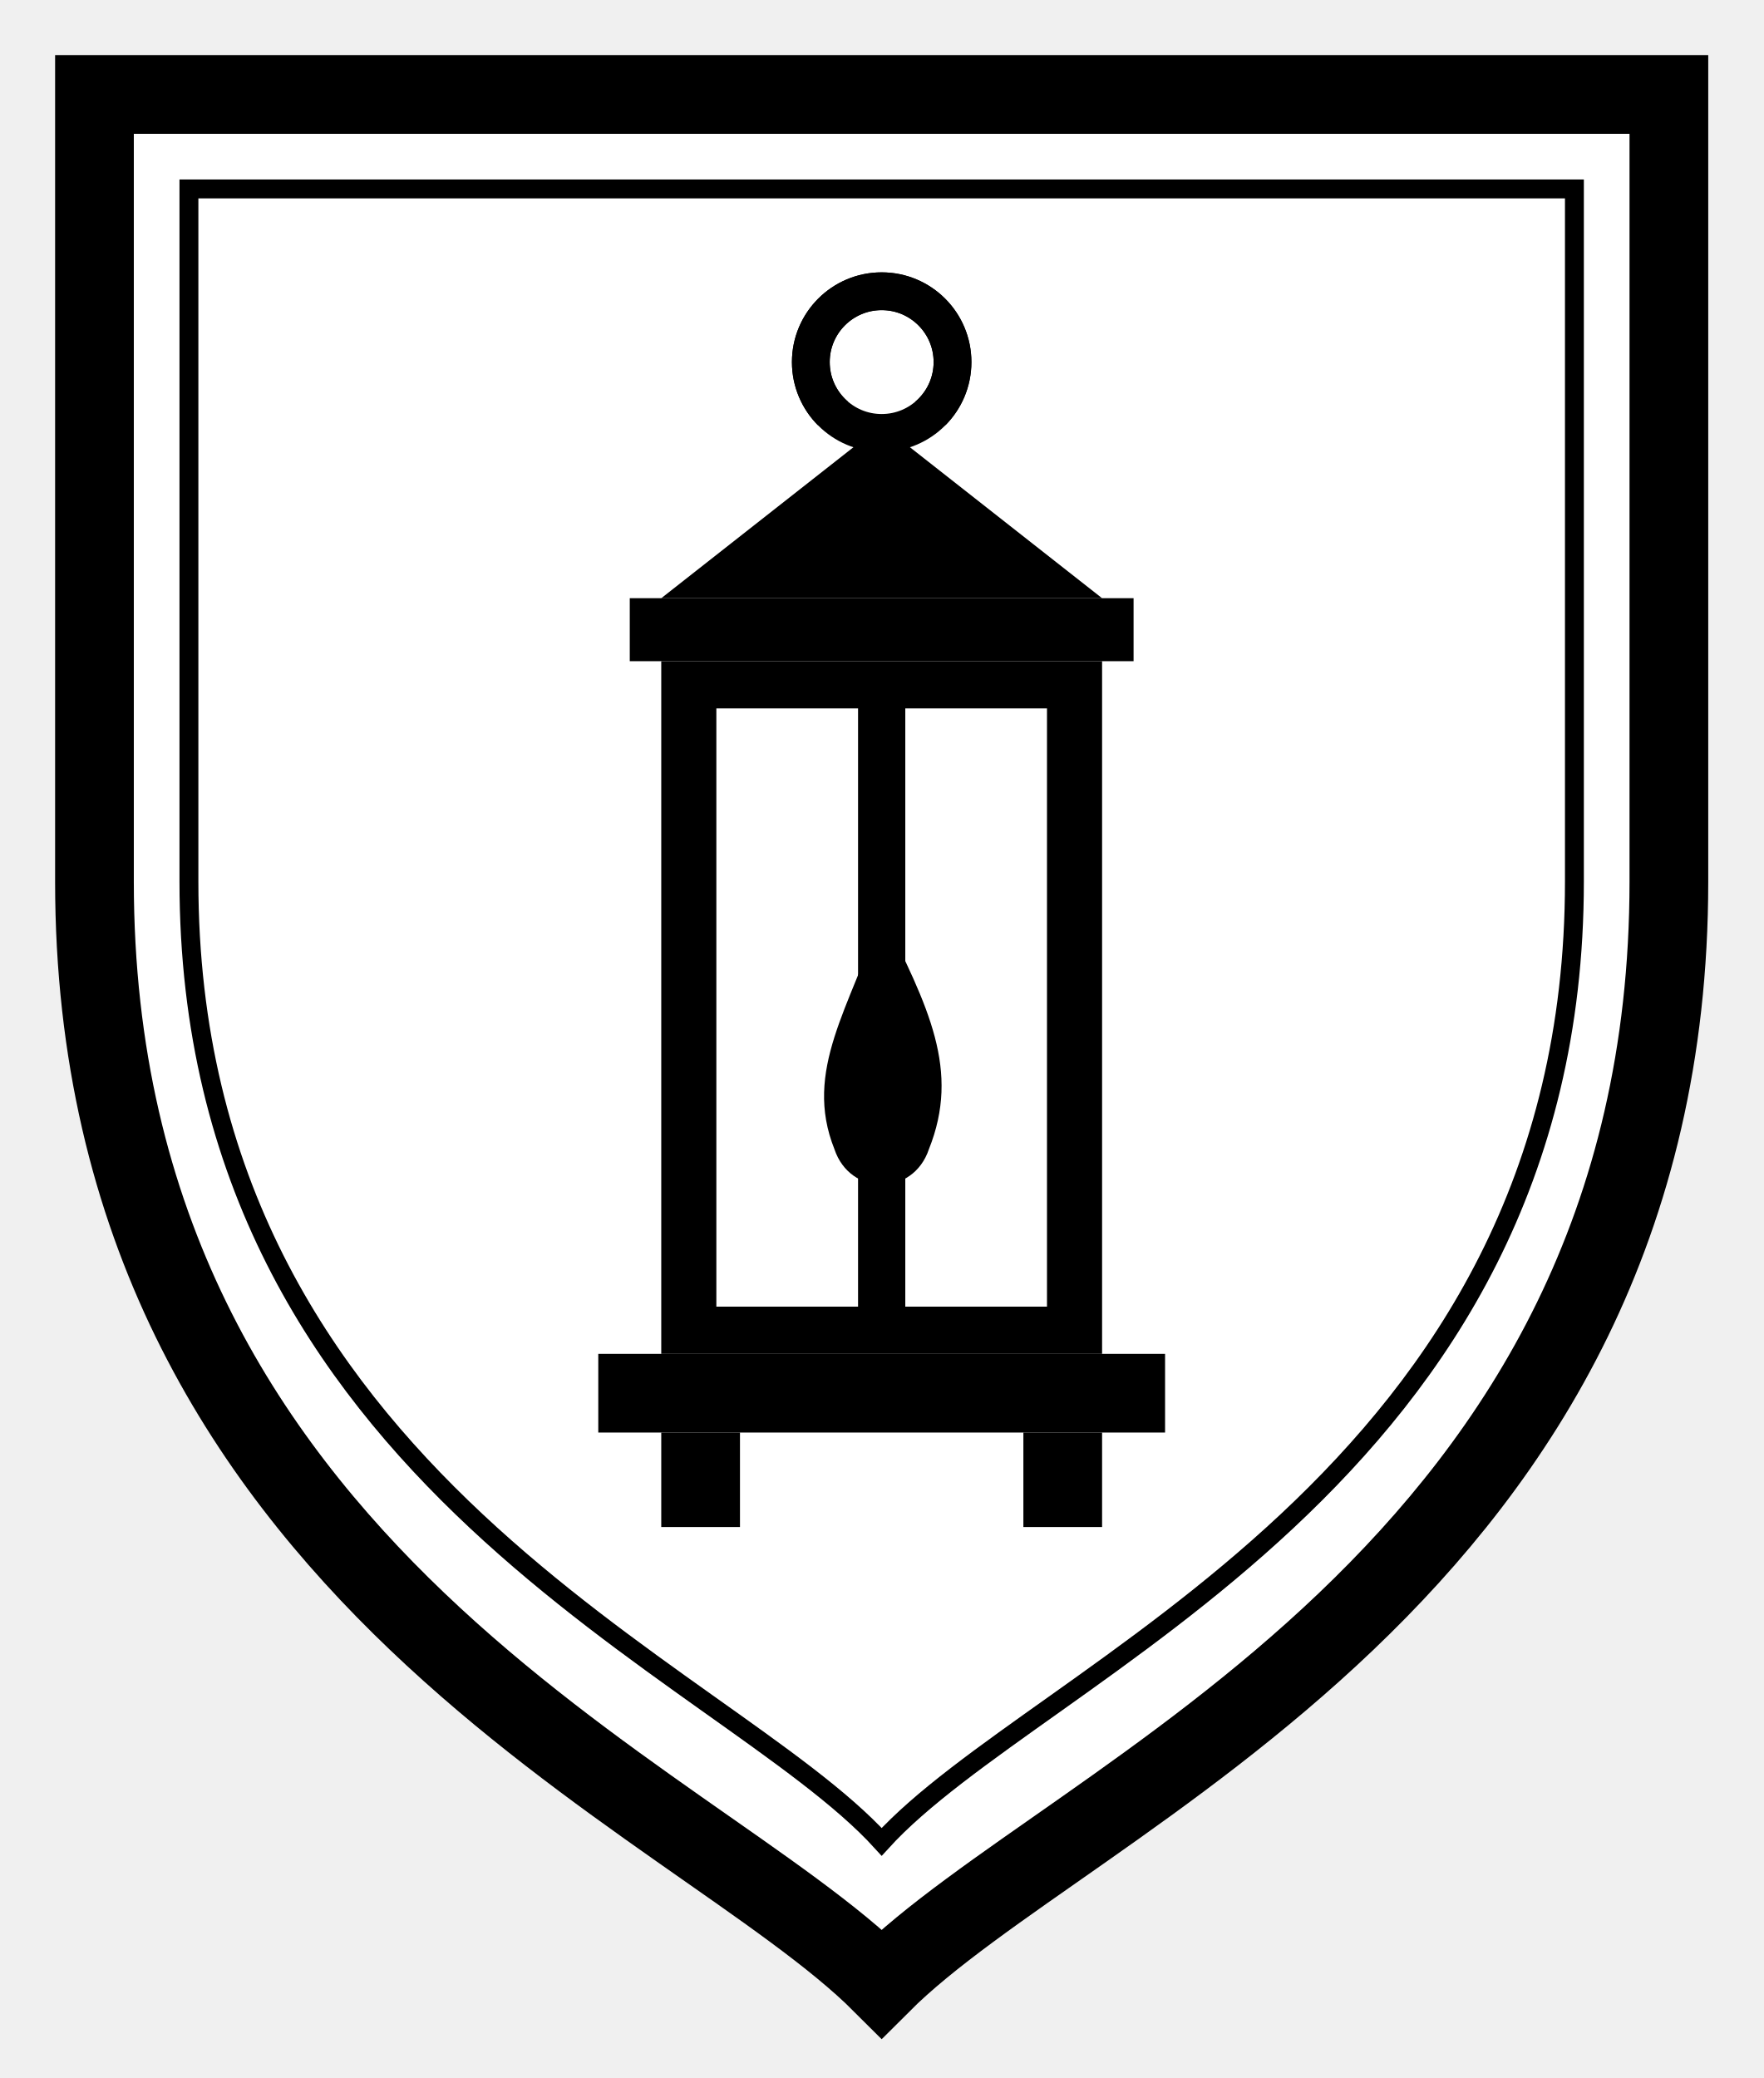
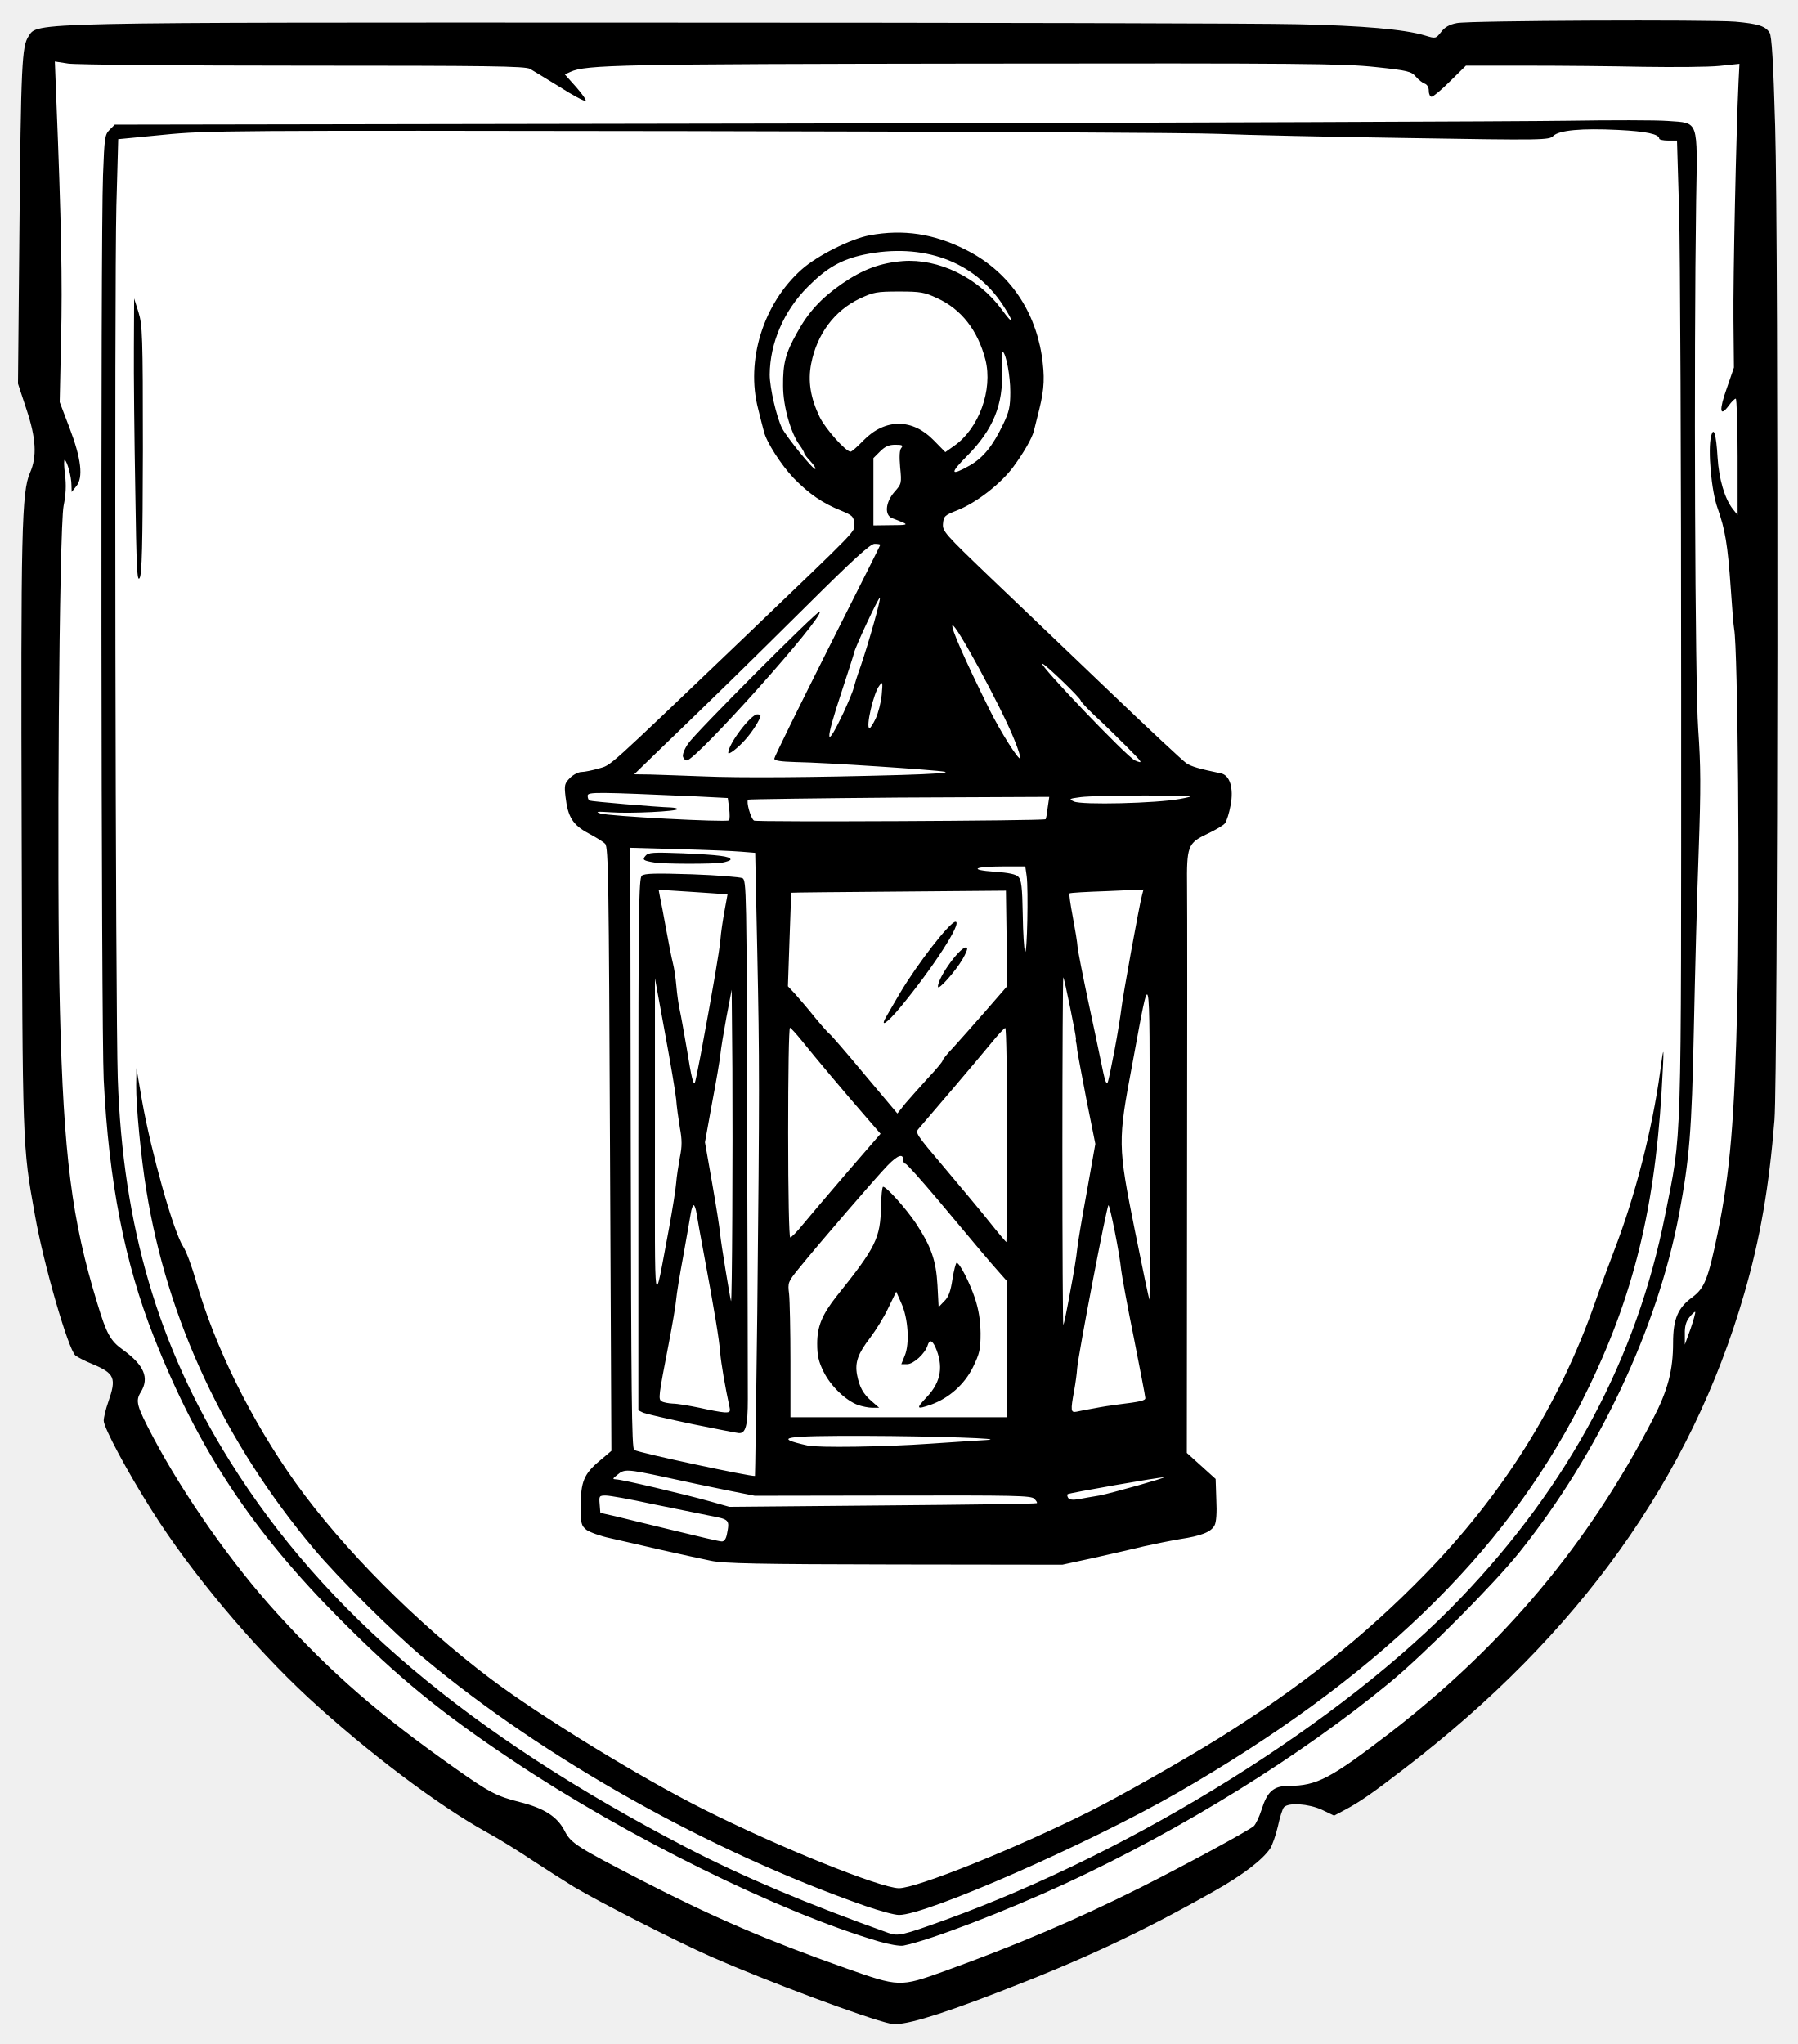
- <svg xmlns="http://www.w3.org/2000/svg" viewBox="0 0 112 132" width="112pt" height="132pt">
-   <defs>
-     <clipPath id="s">
-       <path d="M0,0 H100 V50 C100,94 62,108 50,120 C38,108 0,94 0,50 Z" />
-     </clipPath>
-   </defs>
-   <g transform="translate(6,6)">
-     <path d="M0,0 H100 V50 C100,94 62,108 50,120 C38,108 0,94 0,50 Z" fill="#FFFFFF" />
-     <g clip-path="url(#s)">
-       <g fill="#FFFFFF" stroke="#FFFFFF" stroke-width="5" stroke-linejoin="round">
-         <circle cx="50" cy="17" r="4.5" fill="none" stroke="#000" stroke-width="2.4" />
-         <path d="M36,32 L50,21 L64,32 Z" />
-         <rect x="34" y="32" width="32" height="4" />
-         <rect x="36" y="36" width="28" height="44" />
-         <rect x="39.5" y="39" width="9" height="38" fill="#FFFFFF" />
-         <rect x="51.5" y="39" width="9" height="38" fill="#FFFFFF" />
-         <path d="M50,52 C53,58 55,62 53,67 C52,70 48,70 47,67 C45,62 48,58 50,52 Z" />
-         <rect x="32" y="80" width="36" height="5" />
-         <rect x="36" y="85" width="5" height="6" />
-         <rect x="59" y="85" width="5" height="6" />
-       </g>
-       <g fill="#000">
-         <circle cx="50" cy="17" r="4.5" fill="none" stroke="#000" stroke-width="2.4" />
-         <path d="M36,32 L50,21 L64,32 Z" />
-         <rect x="34" y="32" width="32" height="4" />
-         <rect x="36" y="36" width="28" height="44" />
-         <rect x="39.5" y="39" width="9" height="38" fill="#FFFFFF" />
-         <rect x="51.5" y="39" width="9" height="38" fill="#FFFFFF" />
-         <path d="M50,52 C53,58 55,62 53,67 C52,70 48,70 47,67 C45,62 48,58 50,52 Z" />
-         <rect x="32" y="80" width="36" height="5" />
-         <rect x="36" y="85" width="5" height="6" />
-         <rect x="59" y="85" width="5" height="6" />
-       </g>
-     </g>
-     <path d="M0,0 H100 V50 C100,94 62,108 50,120 C38,108 0,94 0,50 Z" fill="none" stroke="#000" stroke-width="5" />
-     <path d="M6,6 H94 V50 C94,88 60,100 50,111 C40,100 6,88 6,50 Z" fill="none" stroke="#000" stroke-width="1.2" />
-   </g>
+ <svg xmlns="http://www.w3.org/2000/svg" viewBox="0 0 780 887">
+   <path fill="#FFFFFF" fill-rule="evenodd" d="M386.5,878.2C375.6,875.8 332.9,859.8 308.5,849.1C293.2,842.3 260.8,825.8 249.0,818.8C244.9,816.3 236.8,811.1 231.0,807.3C225.2,803.4 216.2,797.8 211.0,795.0C190.2,783.5 159.5,760.4 134.0,736.9C109.6,714.3 82.8,682.3 65.9,655.5C55.2,638.6 45.0,619.5 45.0,616.5C45.0,615.1 45.9,611.4 47.0,608.3C50.6,598.0 49.8,596.0 40.0,591.9C37.0,590.7 33.7,589.0 32.7,588.2C29.6,585.5 18.8,548.3 15.1,527.0C9.7,496.9 9.8,498.6 9.4,363.0C9.0,230.1 9.4,213.5 13.0,205.2C16.1,198.2 15.7,190.2 11.4,177.4L7.8,166.5L8.4,102.5C9.1,27.3 9.5,20.1 12.4,15.7C16.5,9.6 9.4,9.7 286.0,9.8C422.7,9.8 547.3,10.1 563.0,10.5C591.1,11.1 609.5,12.7 618.4,15.4C623.0,16.8 623.0,16.8 625.4,13.8C627.0,11.7 629.0,10.6 632.2,10.0C637.7,8.9 741.4,8.5 753.0,9.4C762.9,10.3 766.1,11.3 767.9,14.2C768.8,15.7 769.5,26.3 770.3,54.9C771.8,105.2 771.5,466.8 770.0,486.0C767.7,514.7 763.8,537.6 756.9,561.3C733.8,641.4 685.1,709.4 609.5,767.4C595.5,778.2 590.0,782.0 583.6,785.4L578.9,787.9L573.7,785.4C567.9,782.7 559.0,782.1 557.1,784.3C556.5,785.0 555.3,788.8 554.5,792.6C553.6,796.4 552.1,800.7 551.2,802.1C548.0,807.0 539.1,813.8 526.8,820.7C494.6,838.9 469.7,850.5 432.5,864.8C405.5,875.2 391.3,879.3 386.5,878.2Z" />
+   <path fill="#000" fill-rule="evenodd" d="M386.5,878.2C375.6,875.8 332.9,859.8 308.5,849.1C293.2,842.3 260.8,825.8 249.0,818.8C244.9,816.3 236.8,811.1 231.0,807.3C225.2,803.4 216.2,797.8 211.0,795.0C190.2,783.5 159.5,760.4 134.0,736.9C109.6,714.3 82.8,682.3 65.9,655.5C55.2,638.6 45.0,619.5 45.0,616.5C45.0,615.1 45.9,611.4 47.0,608.3C50.6,598.0 49.8,596.0 40.0,591.9C37.0,590.7 33.7,589.0 32.7,588.2C29.6,585.5 18.8,548.3 15.1,527.0C9.7,496.9 9.8,498.6 9.4,363.0C9.0,230.1 9.4,213.5 13.0,205.2C16.1,198.2 15.7,190.2 11.4,177.4L7.8,166.5L8.4,102.5C9.1,27.3 9.5,20.1 12.4,15.7C16.5,9.6 9.4,9.7 286.0,9.8C422.7,9.8 547.3,10.1 563.0,10.5C591.1,11.1 609.5,12.7 618.4,15.4C623.0,16.8 623.0,16.8 625.4,13.8C627.0,11.7 629.0,10.6 632.2,10.0C637.7,8.9 741.4,8.5 753.0,9.4C762.9,10.3 766.1,11.3 767.9,14.2C768.8,15.7 769.5,26.3 770.3,54.9C771.8,105.2 771.5,466.8 770.0,486.0C767.7,514.7 763.8,537.6 756.9,561.3C733.8,641.4 685.1,709.4 609.5,767.4C595.5,778.2 590.0,782.0 583.6,785.4L578.9,787.9L573.7,785.4C567.9,782.7 559.0,782.1 557.1,784.3C556.5,785.0 555.3,788.8 554.5,792.6C553.6,796.4 552.1,800.7 551.2,802.1C548.0,807.0 539.1,813.8 526.8,820.7C494.6,838.9 469.7,850.5 432.5,864.8C405.5,875.2 391.3,879.3 386.5,878.2ZM409.5,855.5C441.3,844.0 466.9,833.1 494.5,819.3C513.8,809.6 541.7,794.5 544.1,792.4C544.9,791.6 546.4,788.5 547.4,785.4C549.9,777.4 552.6,775.0 559.2,775.0C571.5,774.9 577.2,771.9 603.0,752.1C652.2,714.2 689.4,669.8 717.3,615.7C723.7,603.4 726.0,594.6 726.0,582.8C726.0,572.3 728.1,567.5 734.4,562.9C739.7,558.9 741.2,555.1 745.4,534.9C750.7,508.8 752.7,486.2 753.9,433.5C755.0,389.0 754.1,281.4 752.5,273.0C752.2,271.6 751.6,263.5 751.0,255.0C749.7,236.4 748.6,229.8 745.3,220.5C742.6,213.1 741.0,195.1 742.5,189.3C743.6,184.8 744.7,188.3 745.3,198.5C745.9,207.9 748.4,216.5 752.0,221.0L754.0,223.5L754.0,198.2C754.0,184.4 753.6,173.0 753.2,173.0C752.7,173.0 751.3,174.4 750.1,176.1C746.2,181.3 745.9,178.0 749.3,168.5L752.4,159.5L752.2,139.0C752.0,120.8 753.4,56.6 754.4,35.6L754.8,27.7L746.2,28.6C741.4,29.1 726.5,29.2 713.0,29.0C699.5,28.7 676.7,28.5 662.3,28.5L636.1,28.5L629.3,35.2C625.5,39.0 621.9,42.0 621.2,42.0C620.6,42.0 620.0,40.9 620.0,39.5C620.0,37.9 619.3,36.7 618.2,36.3C617.3,36.0 615.5,34.6 614.4,33.3C612.4,31.0 611.0,30.6 596.9,29.1C583.0,27.6 565.7,27.4 424.5,27.6C268.3,27.8 254.3,28.1 247.5,31.2L245.1,32.3L250.1,37.9C252.8,41.0 254.6,43.6 254.1,43.8C253.5,44.0 248.4,41.3 242.8,37.7C237.1,34.2 231.4,30.7 230.0,29.9C227.9,28.7 211.8,28.5 131.5,28.5C78.7,28.5 32.9,28.1 29.6,27.6L23.8,26.7L24.4,42.1C26.6,96.3 27.1,122.6 26.5,147.0L25.9,174.5L30.1,185.5C35.3,199.1 36.2,207.3 33.1,211.0L31.1,213.5L31.0,210.5C31.0,206.9 29.2,200.3 28.1,199.6C27.7,199.3 27.7,202.1 28.2,205.8C28.8,210.6 28.6,214.5 27.6,219.5C25.7,228.9 24.5,381.4 26.0,438.5C27.6,501.4 31.1,529.3 42.2,565.5C46.2,578.8 47.9,581.9 53.4,585.8C62.5,592.4 64.9,597.9 61.1,604.1C58.7,608.0 59.2,609.9 66.4,623.6C79.9,649.1 100.7,678.7 120.1,700.0C144.1,726.4 164.4,744.0 198.0,767.7C212.3,777.8 215.6,779.5 225.5,782.0C236.2,784.7 241.7,788.3 244.9,794.3C247.7,799.9 250.0,801.3 279.0,816.3C309.3,831.9 332.7,842.0 367.0,854.1C390.2,862.3 390.5,862.3 409.5,855.5ZM381.4,842.5C338.4,829.9 271.8,797.0 222.5,764.0C191.7,743.5 172.7,727.9 148.0,703.1C109.4,664.4 86.0,629.0 66.7,580.0C54.1,548.0 47.2,512.7 45.0,468.5C43.9,446.2 43.6,104.2 44.7,76.0C45.3,59.8 45.5,58.4 47.5,56.4L49.8,54.1L347.6,53.6C511.5,53.3 661.0,52.7 680.0,52.4C699.0,52.1 718.7,52.1 723.8,52.5C737.3,53.5 736.6,51.5 736.0,87.5C735.0,155.7 735.5,297.3 736.9,316.5C738.0,332.3 738.1,341.3 737.1,369.5C736.4,388.2 735.5,423.1 735.0,447.0C734.1,491.1 733.1,502.8 728.6,526.9C719.2,576.5 693.6,630.8 659.4,673.5C648.4,687.3 618.2,717.7 603.0,730.2C564.7,761.8 513.1,793.8 462.5,817.3C436.3,829.4 403.6,842.0 392.0,844.3C390.6,844.6 385.8,843.8 381.4,842.5ZM410.3,833.1C492.8,803.2 582.6,747.1 633.9,693.4C680.9,644.3 710.2,589.3 722.5,527.5C729.9,490.4 729.5,503.2 729.5,302.0C729.5,202.7 729.1,107.9 728.6,91.2L727.7,61.0L723.8,61.0C721.7,61.0 720.0,60.6 720.0,60.2C720.0,58.2 714.3,57.0 702.2,56.4C686.4,55.6 676.5,56.5 674.0,59.0C672.2,60.8 669.9,60.9 610.8,59.9C577.1,59.4 540.3,58.6 529.0,58.1C517.7,57.6 414.4,57.1 299.5,56.9C99.3,56.6 89.7,56.6 70.9,58.5L51.3,60.4L50.5,89.4C49.6,127.1 50.1,437.3 51.1,468.0C53.3,532.1 68.6,584.3 99.9,634.3C140.8,699.7 203.6,752.7 298.0,801.8C322.5,814.5 350.5,826.3 385.5,838.8C389.7,840.3 391.5,839.9 410.3,833.1ZM375.5,827.1C308.1,803.5 236.2,763.2 184.0,719.6C170.9,708.7 146.8,684.8 136.1,672.0C97.4,625.9 72.5,572.7 63.5,516.5C61.2,502.6 59.0,479.7 59.1,471.0L59.2,463.5L61.6,477.5C65.6,500.1 75.3,534.6 79.5,541.0C80.8,542.9 83.3,549.7 85.1,556.0C93.2,584.4 109.0,616.4 128.3,643.5C148.7,672.0 180.9,704.4 213.0,728.6C234.4,744.7 277.7,771.3 305.2,785.1C338.0,801.6 381.7,819.2 390.0,819.4C397.6,819.5 440.9,802.1 473.0,786.0C486.5,779.2 513.1,764.1 528.9,754.3C564.4,732.1 591.6,710.5 618.1,683.4C652.0,648.7 676.6,609.5 692.0,565.6C694.1,559.5 698.0,549.1 700.5,542.5C709.5,519.2 717.0,490.0 720.4,465.0C722.1,451.9 722.2,453.3 721.0,474.0C717.7,527.7 707.7,566.4 685.7,609.5C652.4,674.7 596.1,729.0 510.9,778.0C472.4,800.1 401.9,831.1 390.1,831.0C388.1,831.0 381.6,829.2 375.5,827.1ZM308.5,677.3C304.6,676.5 295.0,674.4 287.0,672.6C279.0,670.7 269.0,668.5 264.8,667.5C260.5,666.6 255.9,664.9 254.5,663.9C252.2,662.0 252.0,661.3 252.0,653.5C252.0,643.1 253.4,639.6 260.1,634.0L265.3,629.6L264.7,498.7C264.2,382.2 264.0,367.6 262.6,366.2C261.8,365.3 258.5,363.3 255.3,361.6C248.6,358.0 246.4,354.6 245.4,345.8C244.8,340.6 245.0,340.0 247.3,337.6C248.7,336.2 251.0,335.0 252.3,335.0C253.6,335.0 257.0,334.3 259.8,333.5C265.5,331.8 261.8,335.1 323.5,276.1C374.4,227.3 370.8,231.0 370.6,227.2C370.5,224.2 370.0,223.7 365.0,221.6C356.8,218.3 351.2,214.4 344.4,207.5C339.0,201.8 332.6,191.9 331.5,187.3C331.2,186.3 330.1,181.9 329.0,177.5C323.5,156.5 331.2,131.8 347.8,117.0C354.6,110.9 369.2,103.6 377.4,102.1C391.9,99.4 405.2,101.4 418.9,108.3C437.0,117.3 448.7,133.6 452.0,154.0C453.4,163.4 453.2,168.5 451.0,177.5C449.9,181.9 448.8,186.2 448.6,187.1C447.8,190.2 444.2,196.5 439.7,202.6C434.4,209.8 423.8,218.1 415.5,221.4C409.9,223.6 409.5,224.0 409.2,227.2C408.9,230.5 409.8,231.5 429.7,250.6C441.2,261.5 464.4,283.8 481.4,300.0C498.3,316.2 513.4,330.3 514.8,331.2C517.1,332.7 520.3,333.6 529.8,335.6C533.7,336.4 535.4,342.1 534.0,349.4C533.4,352.8 532.3,356.2 531.6,357.2C531.0,358.1 527.4,360.2 523.8,361.9C515.4,365.9 514.9,367.2 515.1,385.1C515.2,392.5 515.2,450.7 515.1,514.5L515.0,630.5L521.2,636.1L527.5,641.8L527.8,650.8C528.1,656.4 527.8,660.6 527.0,662.0C525.5,664.8 521.3,666.5 512.0,667.9C507.9,668.6 500.9,670.0 496.5,671.0C492.1,672.1 482.3,674.3 474.8,676.0L461.0,679.0L388.3,678.9C328.9,678.8 314.2,678.5 308.5,677.3ZM315.4,665.9C316.7,659.4 316.6,659.4 307.8,657.7C303.2,656.8 292.0,654.5 282.7,652.6C273.5,650.6 264.6,649.0 262.9,649.0C260.0,649.0 259.9,649.2 260.2,652.7L260.5,656.5L267.5,658.1C271.4,659.1 282.8,661.8 293.0,664.3C303.2,666.8 312.2,668.9 313.1,668.9C314.2,669.0 315.0,667.9 315.4,665.9ZM449.9,652.3C450.2,652.1 449.7,651.3 448.8,650.4C447.5,649.0 440.3,648.9 387.4,649.0L327.5,649.1L314.9,646.6C308.0,645.2 296.1,642.7 288.5,641.0C272.1,637.5 270.9,637.4 267.9,640.0C265.7,641.7 265.7,641.9 267.4,642.0C269.8,642.0 296.9,648.4 308.0,651.5L316.5,653.9L383.0,653.3C419.6,653.0 449.7,652.6 449.9,652.3ZM477.0,649.0C481.9,648.1 506.3,641.2 505.0,641.1C503.7,640.9 463.8,647.9 463.3,648.4C463.0,648.6 463.1,649.4 463.5,650.0C464.0,650.8 465.5,651.0 467.9,650.6C469.9,650.2 474.0,649.5 477.0,649.0ZM328.6,570.0C329.6,471.8 329.6,461.1 328.6,412.8L327.7,370.1L321.6,369.6C318.2,369.3 306.1,368.8 294.5,368.5L273.5,367.9L273.7,498.2C273.9,604.2 274.1,628.6 275.2,629.2C277.4,630.5 325.5,640.8 327.6,640.5C327.7,640.5 328.1,608.8 328.6,570.0ZM403.5,626.5C415.1,625.7 426.1,625.0 428.0,624.9C437.9,624.3 405.3,623.2 375.8,623.1C339.8,623.0 334.9,623.8 350.5,627.3C355.0,628.3 383.8,627.9 403.5,626.5ZM300.5,618.0C290.1,615.8 280.5,613.6 279.2,613.1L277.0,612.0L277.0,496.6C277.0,394.2 277.2,381.1 278.5,380.0C279.7,379.0 284.5,378.9 300.2,379.4C311.3,379.8 321.2,380.6 322.2,381.1C323.9,382.0 324.0,386.7 324.2,488.8C324.4,547.5 324.5,600.7 324.5,607.1C324.5,618.6 323.6,622.1 320.6,621.9C320.0,621.9 310.9,620.1 300.5,618.0ZM437.0,585.5L437.0,556.0L433.2,551.7C429.1,547.1 425.5,542.8 406.6,520.2C399.6,511.9 393.4,505.0 392.9,505.0C392.4,505.0 392.0,504.4 392.0,503.6C392.0,500.4 389.7,501.1 385.2,505.7C380.4,510.6 355.5,539.5 346.6,550.5C341.9,556.3 341.8,556.6 342.4,561.5C342.7,564.2 343.0,577.4 343.0,590.8L343.0,615.0L390.0,615.0L437.0,615.0L437.0,585.5ZM316.6,610.8C314.7,602.1 312.9,591.7 312.5,586.9C312.1,581.4 310.1,569.2 305.4,544.0C304.0,536.6 302.6,528.8 302.3,526.8C302.0,524.7 301.4,523.0 301.0,523.0C300.6,523.0 300.0,524.7 299.7,526.8C299.4,528.8 297.9,537.0 296.5,545.0C295.0,553.0 293.6,561.5 293.4,564.0C293.2,566.5 291.7,575.2 290.1,583.5C285.7,606.2 285.6,607.1 287.1,608.1C287.9,608.6 290.1,609.0 292.0,609.1C293.9,609.1 299.1,610.0 303.5,610.9C307.9,611.9 312.7,612.8 314.3,612.9C316.6,613.0 317.0,612.7 316.6,610.8ZM475.0,611.1C478.0,610.5 482.5,609.8 485.0,609.5C494.8,608.3 497.0,607.8 497.0,606.7C497.0,606.0 494.7,594.2 492.0,580.5C489.2,566.8 486.8,553.5 486.5,551.0C485.9,544.3 481.6,523.0 481.0,523.0C480.3,523.0 467.8,588.3 467.4,593.9C467.3,595.9 466.7,600.2 466.1,603.5C464.5,612.2 464.6,613.1 467.2,612.6C468.5,612.3 472.0,611.6 475.0,611.1ZM372.3,609.7C366.9,607.7 360.4,601.4 357.4,595.3C355.2,590.9 354.6,588.2 354.6,583.1C354.6,575.6 356.7,570.5 363.1,562.4C380.2,541.1 382.0,537.3 382.3,523.5C382.4,518.8 382.8,515.0 383.2,515.0C384.7,515.0 393.1,524.4 397.4,530.8C404.0,540.8 406.2,546.9 406.8,557.8L407.3,567.2L409.7,564.7C411.6,562.9 412.5,560.4 413.3,555.1C413.9,551.2 414.8,548.0 415.1,548.0C416.4,548.0 420.7,556.4 423.1,563.5C424.7,568.5 425.4,572.8 425.5,578.5C425.5,585.6 425.1,587.3 422.2,593.3C418.5,600.8 411.8,606.7 404.1,609.5C397.5,611.8 397.3,611.4 402.3,606.1C408.4,599.6 409.5,592.7 405.8,584.4C404.4,581.5 403.3,581.3 402.5,583.9C401.4,587.4 396.4,592.0 393.6,592.0L391.1,592.0L392.6,588.3C394.8,583.1 394.1,572.0 391.1,565.5L388.9,560.5L385.5,567.5C383.7,571.4 380.1,577.2 377.6,580.5C372.3,587.4 370.9,591.2 371.9,596.6C372.9,601.9 374.6,605.0 378.4,608.2L381.5,610.9L378.5,610.9C376.9,610.9 374.1,610.3 372.3,609.7ZM735.6,569.3C735.4,569.1 734.3,570.1 733.1,571.6C731.6,573.5 731.0,575.6 731.1,578.9L731.1,583.5L733.6,576.6C734.9,572.8 735.8,569.5 735.6,569.3ZM464.4,560.5C465.9,552.8 467.2,544.6 467.4,542.2C467.6,539.9 469.5,528.6 471.6,517.2L475.3,496.4L471.5,477.5C469.5,467.0 467.6,457.1 467.4,455.5C467.3,453.9 467.0,452.3 466.9,452.0C466.8,451.7 466.8,451.2 466.9,450.8C467.0,449.8 461.9,424.6 461.4,424.1C461.2,423.9 461.0,457.8 461.0,499.5C461.0,541.2 461.2,575.1 461.4,574.9C461.7,574.7 463.0,568.2 464.4,560.5ZM317.8,463.8L317.5,429.5L315.2,441.5C314.0,448.1 312.8,455.3 312.6,457.5C312.4,459.7 310.8,469.2 309.0,478.6L305.9,495.7L309.0,513.3C310.7,523.0 312.3,533.0 312.5,535.6C312.9,539.7 316.6,562.2 317.2,564.6C317.7,566.3 318.0,498.4 317.8,463.8ZM290.4,532.5C291.8,524.7 293.2,516.2 293.4,513.4C293.6,510.7 294.4,505.7 295.0,502.3C296.0,497.5 296.0,494.6 295.0,489.3C294.4,485.6 293.6,480.0 293.4,477.0C293.1,474.0 290.9,460.9 288.5,448.0L284.2,424.5L284.2,494.5C284.2,573.2 283.5,569.1 290.4,532.5ZM498.9,494.2C498.8,415.6 499.4,418.5 491.4,461.5C485.0,495.5 485.0,496.8 492.5,534.2C495.8,550.6 498.6,564.0 498.8,564.0C498.9,564.0 498.9,532.6 498.9,494.2ZM437.0,492.5C437.0,466.9 436.7,446.0 436.2,446.1C435.8,446.1 433.0,449.1 430.0,452.8C424.1,460.0 401.8,486.2 398.8,489.6C397.0,491.6 397.2,491.8 409.7,506.6C416.6,514.8 425.5,525.4 429.3,530.2C433.2,535.1 436.5,539.0 436.7,539.0C436.8,539.0 437.0,518.1 437.0,492.5ZM348.2,531.6C350.6,528.7 359.2,518.5 367.3,509.1L382.1,492.0L376.2,485.2C367.2,474.9 353.0,458.0 348.0,451.7C345.5,448.6 343.2,446.1 342.8,446.0C342.3,446.0 342.0,466.5 342.0,491.5C342.0,518.5 342.4,537.0 342.9,537.0C343.4,537.0 345.8,534.6 348.2,531.6ZM402.7,467.8C406.2,464.1 409.0,460.7 409.0,460.3C409.0,459.8 411.1,457.2 413.7,454.5C416.2,451.7 422.5,444.7 427.7,438.7L437.0,428.0L436.8,407.2L436.5,386.5L390.0,386.9C364.4,387.1 343.4,387.3 343.4,387.4C343.3,387.4 343.0,396.6 342.6,407.7L341.9,428.0L344.9,431.2C346.5,433.0 350.5,437.6 353.6,441.5C356.8,445.4 359.7,448.6 360.1,448.8C360.5,449.0 367.3,456.8 375.1,466.2L389.4,483.2L392.9,478.8C394.9,476.5 399.3,471.5 402.7,467.8ZM304.0,458.0C309.7,427.3 312.1,413.0 312.6,407.9C312.8,404.8 313.7,399.1 314.4,395.2L315.7,388.1L308.6,387.6C304.7,387.3 298.0,386.9 293.6,386.6L285.8,386.1L286.4,389.3C286.8,391.1 288.0,397.4 289.1,403.5C290.2,409.6 291.5,416.1 292.0,418.0C292.5,419.9 293.2,424.4 293.5,428.0C293.8,431.6 294.5,436.3 295.0,438.5C295.5,440.7 296.8,448.1 298.0,455.0C300.1,468.0 300.8,470.6 301.5,469.9C301.7,469.6 302.8,464.3 304.0,458.0ZM483.6,455.9C485.0,448.5 486.3,440.3 486.6,437.7C487.1,432.9 494.4,392.5 495.6,388.3L496.2,386.0L480.4,386.7C471.6,387.0 464.3,387.4 464.1,387.7C463.8,387.9 464.5,392.4 465.5,397.8C466.5,403.1 467.5,409.1 467.6,411.0C467.8,412.9 469.8,423.1 472.0,433.5C474.2,443.9 476.8,455.9 477.6,460.0C479.4,468.9 479.9,470.5 480.6,469.8C480.9,469.5 482.2,463.2 483.6,455.9ZM384.8,440.8C385.8,439.0 388.4,434.6 390.5,431.0C398.1,418.2 412.2,400.0 414.6,400.0C417.8,400.0 404.7,420.2 390.6,437.2C384.7,444.3 381.5,446.3 384.8,440.8ZM407.0,428.2C406.9,424.0 417.7,409.4 419.6,411.3C420.0,411.6 419.1,413.8 417.7,416.2C414.6,421.5 407.1,430.0 407.0,428.2ZM445.5,380.2L444.9,376.0L435.2,376.0C422.5,376.0 420.2,377.5 431.6,378.3C437.6,378.7 440.9,379.4 441.9,380.5C443.2,381.8 443.6,385.0 443.8,396.8C443.9,404.9 444.4,412.2 444.8,413.0C445.7,414.9 446.3,386.0 445.5,380.2ZM284.0,374.3C279.1,373.5 278.6,373.1 280.1,371.4C281.3,369.9 283.4,369.8 296.5,370.3C311.8,371.0 317.0,371.6 317.0,373.0C317.0,373.4 315.3,374.0 313.2,374.4C309.2,375.0 288.1,375.0 284.0,374.3ZM316.4,350.8L315.8,346.3L302.1,345.6C258.7,343.7 255.0,343.6 255.0,345.3C255.0,346.2 255.3,347.1 255.8,347.4C256.5,347.8 284.7,350.2 291.2,350.4C292.8,350.5 294.0,350.8 294.0,351.1C294.0,352.1 273.5,353.1 265.2,352.5C259.1,352.1 258.1,352.2 260.5,353.0C263.9,354.2 315.1,356.9 316.3,356.0C316.7,355.7 316.7,353.3 316.4,350.8ZM453.7,355.5C453.9,355.4 454.3,353.2 454.6,350.6L455.3,345.8L390.2,346.1C354.4,346.4 324.9,346.8 324.6,347.0C323.7,347.9 325.8,355.3 327.2,356.1C328.2,356.8 452.9,356.2 453.7,355.5ZM512.0,346.7C519.4,345.3 519.2,345.3 497.0,345.2C484.6,345.2 472.0,345.5 469.0,345.9C463.8,346.6 463.7,346.7 466.0,347.8C469.3,349.4 501.8,348.6 512.0,346.7ZM391.0,336.3C404.6,335.9 412.1,335.4 410.0,334.9C405.7,334.1 358.0,330.9 345.3,330.7C338.6,330.5 336.0,330.1 336.0,329.2C336.0,328.5 346.4,307.4 359.0,282.3C371.6,257.3 382.0,236.6 382.0,236.4C382.0,236.2 380.9,236.0 379.5,236.0C377.7,236.0 370.6,242.4 349.7,263.2C324.1,288.6 310.5,301.9 285.3,326.2L275.2,336.0L282.3,336.1C286.3,336.2 296.5,336.6 305.0,336.9C321.1,337.6 352.2,337.4 391.0,336.3ZM488.7,323.8C484.7,319.8 478.7,313.9 475.2,310.7C471.8,307.5 469.0,304.5 469.0,304.1C469.0,303.0 453.4,288.0 452.3,288.0C450.4,288.0 489.2,328.7 492.5,330.0C496.3,331.6 495.9,331.0 488.7,323.8ZM296.4,328.5C296.0,327.6 297.0,325.0 298.6,322.7C301.7,318.0 355.0,264.6 355.7,265.4C357.9,267.5 302.0,330.0 298.0,330.0C297.4,330.0 296.7,329.3 296.4,328.5ZM440.1,320.9C434.8,307.5 414.5,270.1 413.3,271.4C412.5,272.2 418.5,286.0 429.4,308.0C434.1,317.5 442.3,330.5 442.8,329.1C442.9,328.7 441.8,324.9 440.1,320.9ZM316.0,326.7C316.0,322.9 325.8,310.0 328.6,310.0C329.4,310.0 330.0,310.2 330.0,310.5C330.0,312.0 326.5,317.6 323.3,321.1C320.1,324.7 316.0,327.8 316.0,326.7ZM366.1,309.1C368.2,304.5 370.2,299.7 370.4,298.6C370.7,297.4 372.0,293.1 373.5,289.0C377.1,278.4 382.3,260.0 381.8,259.4C381.3,259.0 371.0,281.0 370.6,283.3C370.5,284.0 368.0,291.6 365.2,300.2C357.8,322.6 358.1,326.0 366.1,309.1ZM380.0,311.8C381.1,309.4 382.3,304.8 382.6,301.5C383.1,295.9 383.0,295.6 381.6,297.5C379.1,300.5 375.5,316.0 377.3,316.0C377.7,316.0 378.9,314.1 380.0,311.8ZM58.7,212.4C58.3,190.0 58.0,162.2 58.1,150.6L58.2,129.5L60.1,135.5C61.8,141.1 62.0,145.2 62.0,195.0C61.9,237.0 61.6,249.0 60.6,250.8C59.5,252.8 59.2,246.7 58.7,212.4ZM392.0,226.8C390.6,226.2 388.5,225.4 387.2,224.9C383.7,223.6 384.2,218.0 388.1,213.5C391.2,210.0 391.3,209.8 390.6,202.8C390.2,198.1 390.3,195.3 391.1,194.4C392.0,193.3 391.6,193.0 388.5,193.0C385.8,193.0 384.1,193.7 381.9,195.9L379.0,198.8L379.0,213.4L379.0,228.0L386.8,227.9C393.1,227.9 394.0,227.7 392.0,226.8ZM420.8,202.0C426.7,198.6 430.8,193.5 435.3,184.1C437.9,178.7 438.4,176.4 438.4,170.1C438.4,163.2 436.6,153.5 435.1,152.6C434.8,152.4 434.6,156.1 434.8,160.8C435.4,175.6 430.9,186.5 419.7,197.8C412.0,205.5 412.3,206.8 420.8,202.0ZM351.7,200.2C350.2,198.6 349.0,197.1 349.0,196.7C349.0,196.3 348.1,194.7 347.0,193.2C343.1,187.9 339.8,176.2 339.8,167.5C339.7,157.7 340.9,153.2 345.8,144.5C350.7,135.5 356.3,129.4 365.4,123.1C374.4,116.9 382.0,114.1 391.7,113.3C407.2,112.1 424.4,120.4 434.6,134.2C440.0,141.6 440.4,140.5 435.2,132.4C422.7,113.3 400.4,105.2 374.9,110.5C365.1,112.6 358.7,116.2 350.5,124.5C340.1,134.9 334.1,148.9 334.0,162.6C334.0,168.2 337.0,181.2 339.4,185.9C341.6,190.0 353.1,204.2 353.8,203.5C354.1,203.2 353.1,201.7 351.7,200.2ZM374.7,191.1C384.1,181.5 396.0,181.5 405.3,191.2L410.2,196.2L414.0,193.5C424.8,186.0 430.9,169.1 427.6,156.1C424.3,143.4 417.2,134.2 406.7,129.4C401.1,126.8 399.5,126.5 390.0,126.5C380.4,126.5 379.0,126.8 373.0,129.6C362.1,134.8 354.5,145.0 352.0,157.8C350.5,165.4 351.7,172.7 355.7,181.0C358.2,186.1 367.0,196.0 369.1,196.0C369.6,196.0 372.1,193.8 374.7,191.1Z" />
</svg>
